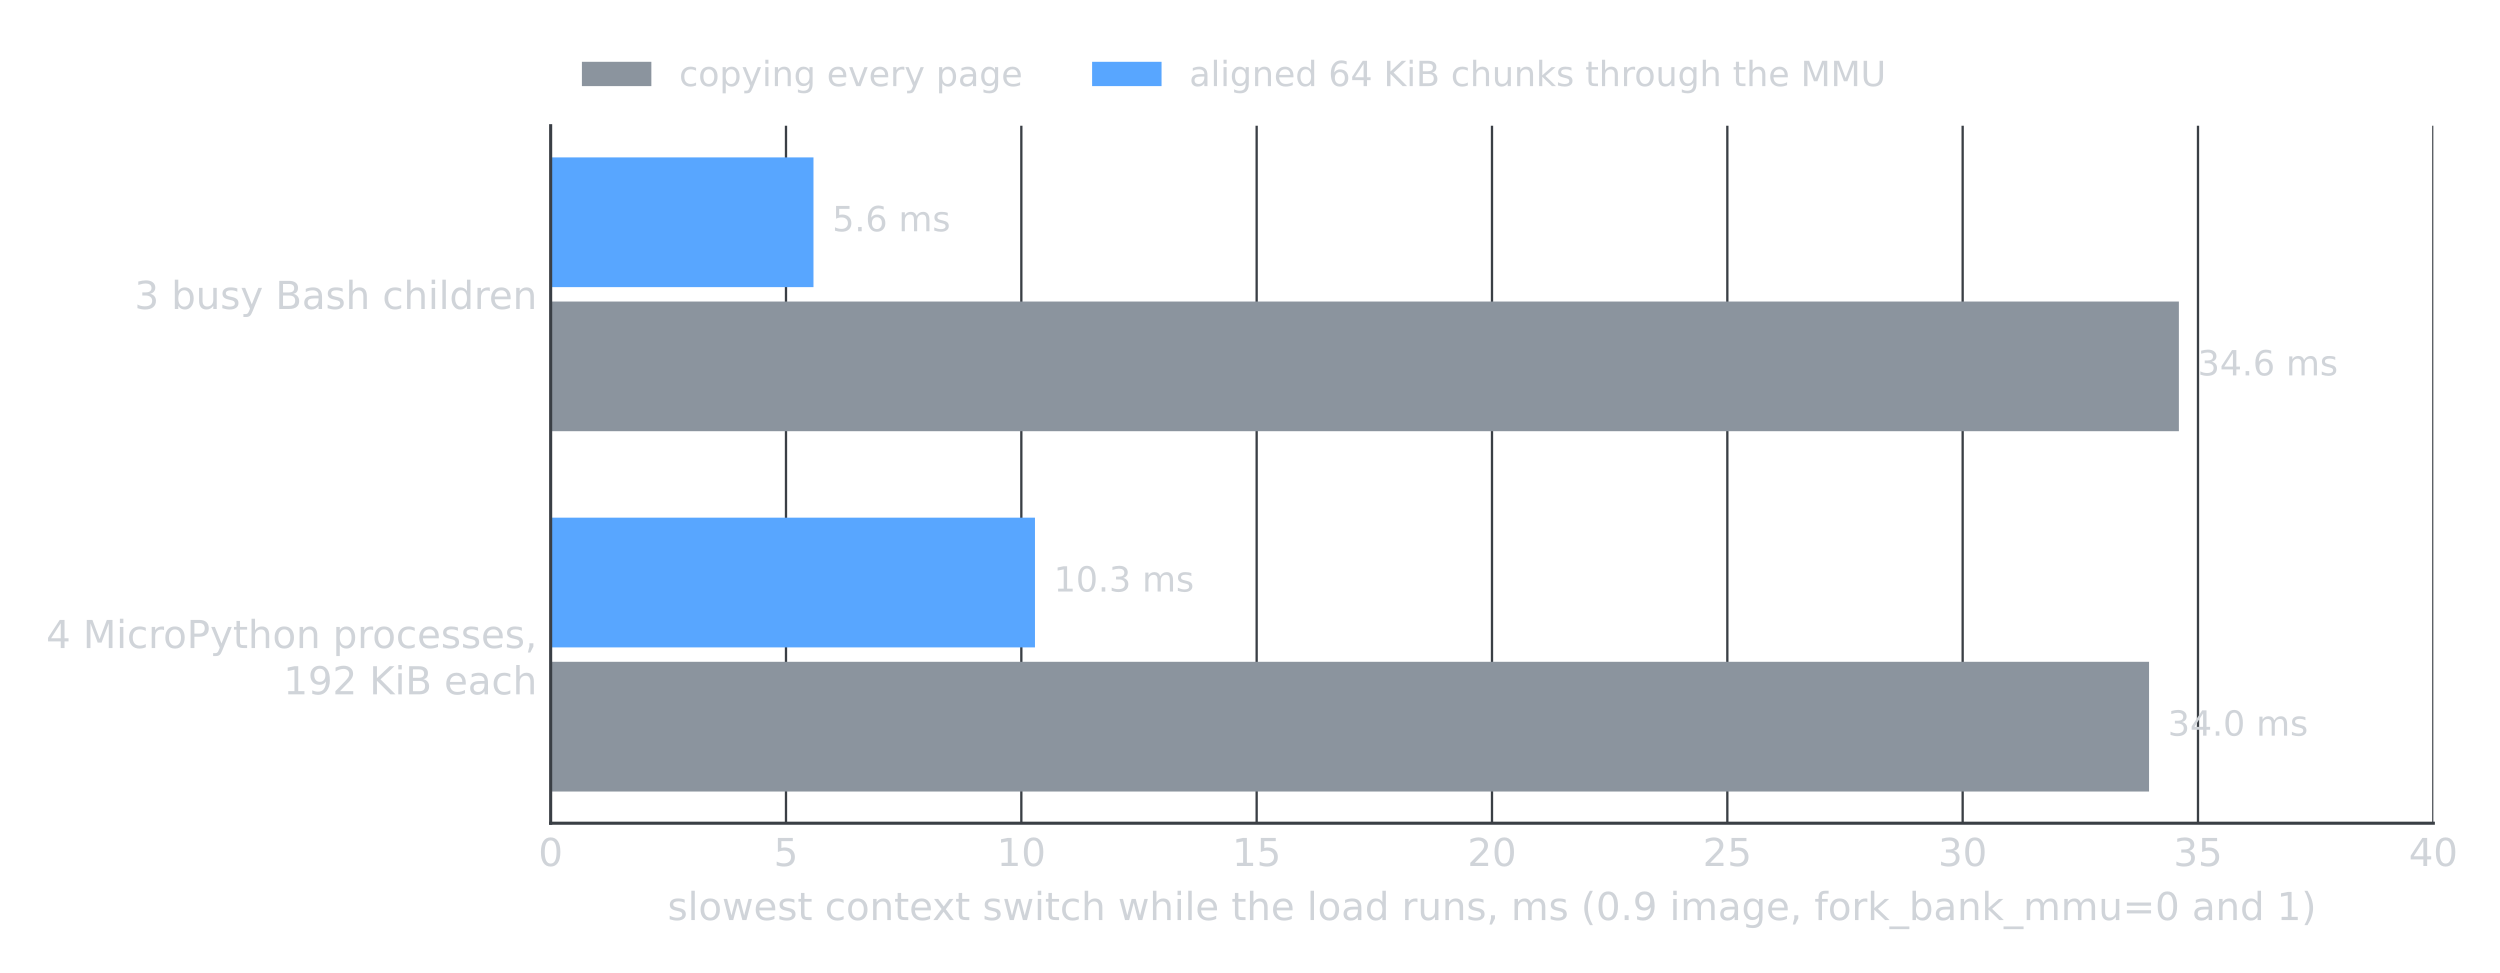
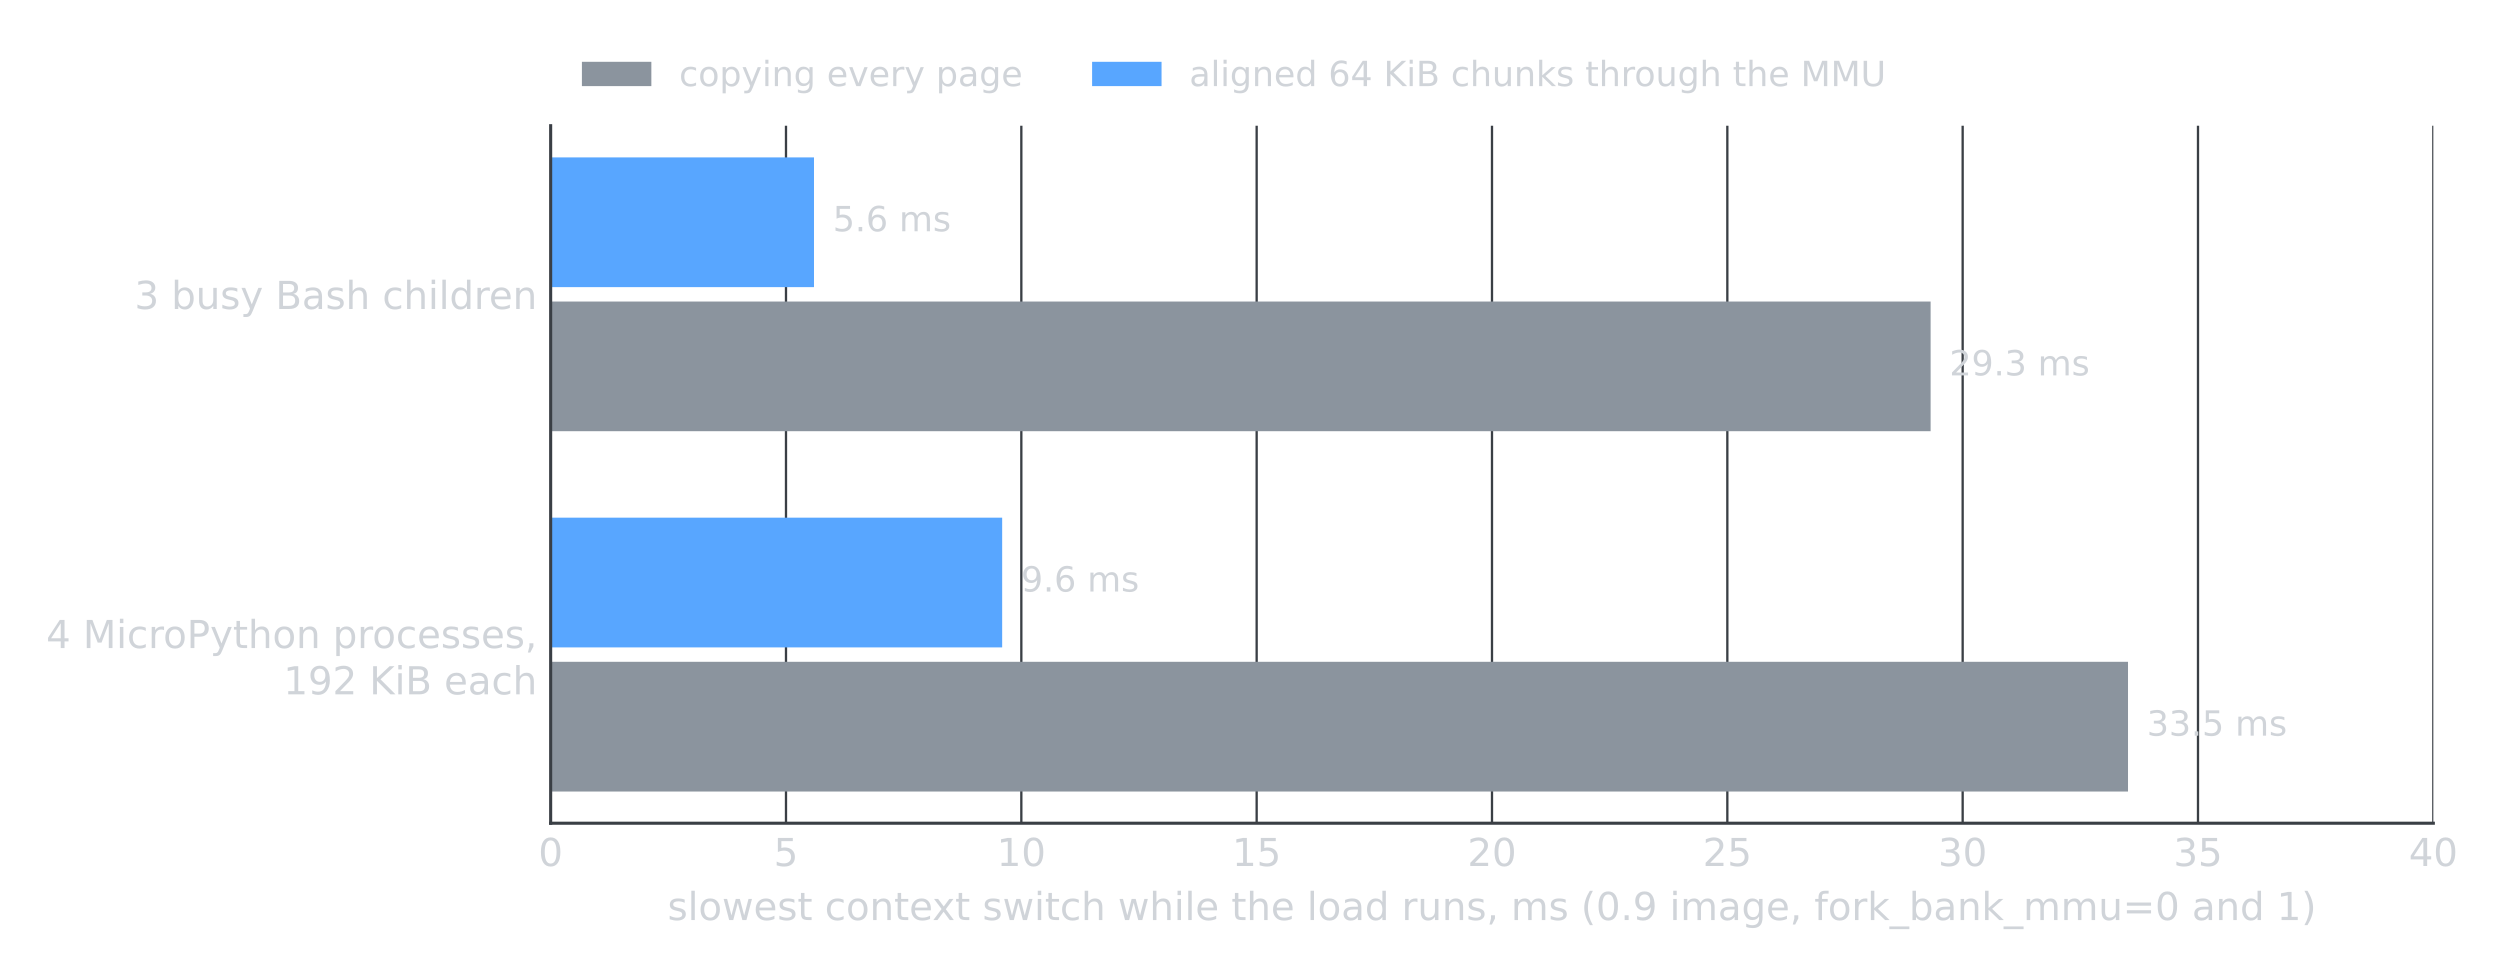
<svg xmlns="http://www.w3.org/2000/svg" xmlns:xlink="http://www.w3.org/1999/xlink" width="648pt" height="252pt" viewBox="0 0 648 252" version="1.1">
  <defs>
    <style type="text/css">*{stroke-linejoin: round; stroke-linecap: butt}</style>
  </defs>
  <g id="figure_1">
    <g id="patch_1">
      <path d="M 0 252  L 648 252  L 648 0  L 0 0  L 0 252  z " style="fill: none; opacity: 0" />
    </g>
    <g id="axes_1">
      <g id="patch_2">
        <path d="M 142.73 213.378  L 630.72 213.378  L 630.72 32.582  L 142.73 32.582  L 142.73 213.378  z " style="fill: none" />
      </g>
      <g id="matplotlib.axis_1">
        <g id="xtick_1">
          <g id="line2d_1">
            <path d="M 142.73 213.378  L 142.73 32.582  " clip-path="url(#pedc917661e)" style="fill: none; stroke: #3a3f45; stroke-width: 0.6; stroke-linecap: square" />
          </g>
          <g id="line2d_2" />
          <g id="text_1">
            <g style="fill: #d0d4d9" transform="translate(139.5488 224.4753) scale(0.1 -0.1)">
              <defs>
                <path id="DejaVuSans-13" d="M 2034 4250  Q 1547 4250 1301 3770  Q 1056 3291 1056 2328  Q 1056 1369 1301 889  Q 1547 409 2034 409  Q 2525 409 2770 889  Q 3016 1369 3016 2328  Q 3016 3291 2770 3770  Q 2525 4250 2034 4250  z M 2034 4750  Q 2819 4750 3233 4129  Q 3647 3509 3647 2328  Q 3647 1150 3233 529  Q 2819 -91 2034 -91  Q 1250 -91 836 529  Q 422 1150 422 2328  Q 422 3509 836 4129  Q 1250 4750 2034 4750  z " transform="scale(0.015625)" />
              </defs>
              <use xlink:href="#DejaVuSans-13" />
            </g>
          </g>
        </g>
        <g id="xtick_2">
          <g id="line2d_3">
            <path d="M 203.729 213.378  L 203.729 32.582  " clip-path="url(#pedc917661e)" style="fill: none; stroke: #3a3f45; stroke-width: 0.6; stroke-linecap: square" />
          </g>
          <g id="line2d_4" />
          <g id="text_2">
            <g style="fill: #d0d4d9" transform="translate(200.5475 224.4753) scale(0.1 -0.1)">
              <defs>
                <path id="DejaVuSans-18" d="M 691 4666  L 3169 4666  L 3169 4134  L 1269 4134  L 1269 2991  Q 1406 3038 1543 3061  Q 1681 3084 1819 3084  Q 2600 3084 3056 2656  Q 3513 2228 3513 1497  Q 3513 744 3044 326  Q 2575 -91 1722 -91  Q 1428 -91 1123 -41  Q 819 9 494 109  L 494 744  Q 775 591 1075 516  Q 1375 441 1709 441  Q 2250 441 2565 725  Q 2881 1009 2881 1497  Q 2881 1984 2565 2268  Q 2250 2553 1709 2553  Q 1456 2553 1204 2497  Q 953 2441 691 2322  L 691 4666  z " transform="scale(0.015625)" />
              </defs>
              <use xlink:href="#DejaVuSans-18" />
            </g>
          </g>
        </g>
        <g id="xtick_3">
          <g id="line2d_5">
            <path d="M 264.728 213.378  L 264.728 32.582  " clip-path="url(#pedc917661e)" style="fill: none; stroke: #3a3f45; stroke-width: 0.6; stroke-linecap: square" />
          </g>
          <g id="line2d_6" />
          <g id="text_3">
            <g style="fill: #d0d4d9" transform="translate(258.365 224.4753) scale(0.1 -0.1)">
              <defs>
                <path id="DejaVuSans-14" d="M 794 531  L 1825 531  L 1825 4091  L 703 3866  L 703 4441  L 1819 4666  L 2450 4666  L 2450 531  L 3481 531  L 3481 0  L 794 0  L 794 531  z " transform="scale(0.015625)" />
              </defs>
              <use xlink:href="#DejaVuSans-14" />
              <use xlink:href="#DejaVuSans-13" transform="translate(63.625 0)" />
            </g>
          </g>
        </g>
        <g id="xtick_4">
          <g id="line2d_7">
            <path d="M 325.726 213.378  L 325.726 32.582  " clip-path="url(#pedc917661e)" style="fill: none; stroke: #3a3f45; stroke-width: 0.6; stroke-linecap: square" />
          </g>
          <g id="line2d_8" />
          <g id="text_4">
            <g style="fill: #d0d4d9" transform="translate(319.3637 224.4753) scale(0.1 -0.1)">
              <use xlink:href="#DejaVuSans-14" />
              <use xlink:href="#DejaVuSans-18" transform="translate(63.625 0)" />
            </g>
          </g>
        </g>
        <g id="xtick_5">
          <g id="line2d_9">
            <path d="M 386.725 213.378  L 386.725 32.582  " clip-path="url(#pedc917661e)" style="fill: none; stroke: #3a3f45; stroke-width: 0.6; stroke-linecap: square" />
          </g>
          <g id="line2d_10" />
          <g id="text_5">
            <g style="fill: #d0d4d9" transform="translate(380.3625 224.4753) scale(0.1 -0.1)">
              <defs>
                <path id="DejaVuSans-15" d="M 1228 531  L 3431 531  L 3431 0  L 469 0  L 469 531  Q 828 903 1448 1529  Q 2069 2156 2228 2338  Q 2531 2678 2651 2914  Q 2772 3150 2772 3378  Q 2772 3750 2511 3984  Q 2250 4219 1831 4219  Q 1534 4219 1204 4116  Q 875 4013 500 3803  L 500 4441  Q 881 4594 1212 4672  Q 1544 4750 1819 4750  Q 2544 4750 2975 4387  Q 3406 4025 3406 3419  Q 3406 3131 3298 2873  Q 3191 2616 2906 2266  Q 2828 2175 2409 1742  Q 1991 1309 1228 531  z " transform="scale(0.015625)" />
              </defs>
              <use xlink:href="#DejaVuSans-15" />
              <use xlink:href="#DejaVuSans-13" transform="translate(63.625 0)" />
            </g>
          </g>
        </g>
        <g id="xtick_6">
          <g id="line2d_11">
            <path d="M 447.724 213.378  L 447.724 32.582  " clip-path="url(#pedc917661e)" style="fill: none; stroke: #3a3f45; stroke-width: 0.6; stroke-linecap: square" />
          </g>
          <g id="line2d_12" />
          <g id="text_6">
            <g style="fill: #d0d4d9" transform="translate(441.3612 224.4753) scale(0.1 -0.1)">
              <use xlink:href="#DejaVuSans-15" />
              <use xlink:href="#DejaVuSans-18" transform="translate(63.625 0)" />
            </g>
          </g>
        </g>
        <g id="xtick_7">
          <g id="line2d_13">
            <path d="M 508.723 213.378  L 508.723 32.582  " clip-path="url(#pedc917661e)" style="fill: none; stroke: #3a3f45; stroke-width: 0.6; stroke-linecap: square" />
          </g>
          <g id="line2d_14" />
          <g id="text_7">
            <g style="fill: #d0d4d9" transform="translate(502.36 224.4753) scale(0.1 -0.1)">
              <defs>
                <path id="DejaVuSans-16" d="M 2597 2516  Q 3050 2419 3304 2112  Q 3559 1806 3559 1356  Q 3559 666 3084 287  Q 2609 -91 1734 -91  Q 1441 -91 1130 -33  Q 819 25 488 141  L 488 750  Q 750 597 1062 519  Q 1375 441 1716 441  Q 2309 441 2620 675  Q 2931 909 2931 1356  Q 2931 1769 2642 2001  Q 2353 2234 1838 2234  L 1294 2234  L 1294 2753  L 1863 2753  Q 2328 2753 2575 2939  Q 2822 3125 2822 3475  Q 2822 3834 2567 4026  Q 2313 4219 1838 4219  Q 1578 4219 1281 4162  Q 984 4106 628 3988  L 628 4550  Q 988 4650 1302 4700  Q 1616 4750 1894 4750  Q 2613 4750 3031 4423  Q 3450 4097 3450 3541  Q 3450 3153 3228 2886  Q 3006 2619 2597 2516  z " transform="scale(0.015625)" />
              </defs>
              <use xlink:href="#DejaVuSans-16" />
              <use xlink:href="#DejaVuSans-13" transform="translate(63.625 0)" />
            </g>
          </g>
        </g>
        <g id="xtick_8">
          <g id="line2d_15">
            <path d="M 569.721 213.378  L 569.721 32.582  " clip-path="url(#pedc917661e)" style="fill: none; stroke: #3a3f45; stroke-width: 0.6; stroke-linecap: square" />
          </g>
          <g id="line2d_16" />
          <g id="text_8">
            <g style="fill: #d0d4d9" transform="translate(563.3587 224.4753) scale(0.1 -0.1)">
              <use xlink:href="#DejaVuSans-16" />
              <use xlink:href="#DejaVuSans-18" transform="translate(63.625 0)" />
            </g>
          </g>
        </g>
        <g id="xtick_9">
          <g id="line2d_17">
            <path d="M 630.72 213.378  L 630.72 32.582  " clip-path="url(#pedc917661e)" style="fill: none; stroke: #3a3f45; stroke-width: 0.6; stroke-linecap: square" />
          </g>
          <g id="line2d_18" />
          <g id="text_9">
            <g style="fill: #d0d4d9" transform="translate(624.3575 224.4753) scale(0.1 -0.1)">
              <defs>
                <path id="DejaVuSans-17" d="M 2419 4116  L 825 1625  L 2419 1625  L 2419 4116  z M 2253 4666  L 3047 4666  L 3047 1625  L 3713 1625  L 3713 1100  L 3047 1100  L 3047 0  L 2419 0  L 2419 1100  L 313 1100  L 313 1709  L 2253 4666  z " transform="scale(0.015625)" />
              </defs>
              <use xlink:href="#DejaVuSans-17" />
              <use xlink:href="#DejaVuSans-13" transform="translate(63.625 0)" />
            </g>
          </g>
        </g>
        <g id="text_10">
          <g style="fill: #d0d4d9" transform="translate(173.0414 238.4761) scale(0.1 -0.1)">
            <defs>
              <path id="DejaVuSans-56" d="M 2834 3397  L 2834 2853  Q 2591 2978 2328 3040  Q 2066 3103 1784 3103  Q 1356 3103 1142 2972  Q 928 2841 928 2578  Q 928 2378 1081 2264  Q 1234 2150 1697 2047  L 1894 2003  Q 2506 1872 2764 1633  Q 3022 1394 3022 966  Q 3022 478 2636 193  Q 2250 -91 1575 -91  Q 1294 -91 989 -36  Q 684 19 347 128  L 347 722  Q 666 556 975 473  Q 1284 391 1588 391  Q 1994 391 2212 530  Q 2431 669 2431 922  Q 2431 1156 2273 1281  Q 2116 1406 1581 1522  L 1381 1569  Q 847 1681 609 1914  Q 372 2147 372 2553  Q 372 3047 722 3315  Q 1072 3584 1716 3584  Q 2034 3584 2315 3537  Q 2597 3491 2834 3397  z " transform="scale(0.015625)" />
              <path id="DejaVuSans-4f" d="M 603 4863  L 1178 4863  L 1178 0  L 603 0  L 603 4863  z " transform="scale(0.015625)" />
              <path id="DejaVuSans-52" d="M 1959 3097  Q 1497 3097 1228 2736  Q 959 2375 959 1747  Q 959 1119 1226 758  Q 1494 397 1959 397  Q 2419 397 2687 759  Q 2956 1122 2956 1747  Q 2956 2369 2687 2733  Q 2419 3097 1959 3097  z M 1959 3584  Q 2709 3584 3137 3096  Q 3566 2609 3566 1747  Q 3566 888 3137 398  Q 2709 -91 1959 -91  Q 1206 -91 779 398  Q 353 888 353 1747  Q 353 2609 779 3096  Q 1206 3584 1959 3584  z " transform="scale(0.015625)" />
              <path id="DejaVuSans-5a" d="M 269 3500  L 844 3500  L 1563 769  L 2278 3500  L 2956 3500  L 3675 769  L 4391 3500  L 4966 3500  L 4050 0  L 3372 0  L 2619 2869  L 1863 0  L 1184 0  L 269 3500  z " transform="scale(0.015625)" />
              <path id="DejaVuSans-48" d="M 3597 1894  L 3597 1613  L 953 1613  Q 991 1019 1311 708  Q 1631 397 2203 397  Q 2534 397 2845 478  Q 3156 559 3463 722  L 3463 178  Q 3153 47 2828 -22  Q 2503 -91 2169 -91  Q 1331 -91 842 396  Q 353 884 353 1716  Q 353 2575 817 3079  Q 1281 3584 2069 3584  Q 2775 3584 3186 3129  Q 3597 2675 3597 1894  z M 3022 2063  Q 3016 2534 2758 2815  Q 2500 3097 2075 3097  Q 1594 3097 1305 2825  Q 1016 2553 972 2059  L 3022 2063  z " transform="scale(0.015625)" />
              <path id="DejaVuSans-57" d="M 1172 4494  L 1172 3500  L 2356 3500  L 2356 3053  L 1172 3053  L 1172 1153  Q 1172 725 1289 603  Q 1406 481 1766 481  L 2356 481  L 2356 0  L 1766 0  Q 1100 0 847 248  Q 594 497 594 1153  L 594 3053  L 172 3053  L 172 3500  L 594 3500  L 594 4494  L 1172 4494  z " transform="scale(0.015625)" />
              <path id="DejaVuSans-3" transform="scale(0.015625)" />
              <path id="DejaVuSans-46" d="M 3122 3366  L 3122 2828  Q 2878 2963 2633 3030  Q 2388 3097 2138 3097  Q 1578 3097 1268 2742  Q 959 2388 959 1747  Q 959 1106 1268 751  Q 1578 397 2138 397  Q 2388 397 2633 464  Q 2878 531 3122 666  L 3122 134  Q 2881 22 2623 -34  Q 2366 -91 2075 -91  Q 1284 -91 818 406  Q 353 903 353 1747  Q 353 2603 823 3093  Q 1294 3584 2113 3584  Q 2378 3584 2631 3529  Q 2884 3475 3122 3366  z " transform="scale(0.015625)" />
              <path id="DejaVuSans-51" d="M 3513 2113  L 3513 0  L 2938 0  L 2938 2094  Q 2938 2591 2744 2837  Q 2550 3084 2163 3084  Q 1697 3084 1428 2787  Q 1159 2491 1159 1978  L 1159 0  L 581 0  L 581 3500  L 1159 3500  L 1159 2956  Q 1366 3272 1645 3428  Q 1925 3584 2291 3584  Q 2894 3584 3203 3211  Q 3513 2838 3513 2113  z " transform="scale(0.015625)" />
              <path id="DejaVuSans-5b" d="M 3513 3500  L 2247 1797  L 3578 0  L 2900 0  L 1881 1375  L 863 0  L 184 0  L 1544 1831  L 300 3500  L 978 3500  L 1906 2253  L 2834 3500  L 3513 3500  z " transform="scale(0.015625)" />
              <path id="DejaVuSans-4c" d="M 603 3500  L 1178 3500  L 1178 0  L 603 0  L 603 3500  z M 603 4863  L 1178 4863  L 1178 4134  L 603 4134  L 603 4863  z " transform="scale(0.015625)" />
              <path id="DejaVuSans-4b" d="M 3513 2113  L 3513 0  L 2938 0  L 2938 2094  Q 2938 2591 2744 2837  Q 2550 3084 2163 3084  Q 1697 3084 1428 2787  Q 1159 2491 1159 1978  L 1159 0  L 581 0  L 581 4863  L 1159 4863  L 1159 2956  Q 1366 3272 1645 3428  Q 1925 3584 2291 3584  Q 2894 3584 3203 3211  Q 3513 2838 3513 2113  z " transform="scale(0.015625)" />
              <path id="DejaVuSans-44" d="M 2194 1759  Q 1497 1759 1228 1600  Q 959 1441 959 1056  Q 959 750 1161 570  Q 1363 391 1709 391  Q 2188 391 2477 730  Q 2766 1069 2766 1631  L 2766 1759  L 2194 1759  z M 3341 1997  L 3341 0  L 2766 0  L 2766 531  Q 2569 213 2275 61  Q 1981 -91 1556 -91  Q 1019 -91 701 211  Q 384 513 384 1019  Q 384 1609 779 1909  Q 1175 2209 1959 2209  L 2766 2209  L 2766 2266  Q 2766 2663 2505 2880  Q 2244 3097 1772 3097  Q 1472 3097 1187 3025  Q 903 2953 641 2809  L 641 3341  Q 956 3463 1253 3523  Q 1550 3584 1831 3584  Q 2591 3584 2966 3190  Q 3341 2797 3341 1997  z " transform="scale(0.015625)" />
              <path id="DejaVuSans-47" d="M 2906 2969  L 2906 4863  L 3481 4863  L 3481 0  L 2906 0  L 2906 525  Q 2725 213 2448 61  Q 2172 -91 1784 -91  Q 1150 -91 751 415  Q 353 922 353 1747  Q 353 2572 751 3078  Q 1150 3584 1784 3584  Q 2172 3584 2448 3432  Q 2725 3281 2906 2969  z M 947 1747  Q 947 1113 1208 752  Q 1469 391 1925 391  Q 2381 391 2643 752  Q 2906 1113 2906 1747  Q 2906 2381 2643 2742  Q 2381 3103 1925 3103  Q 1469 3103 1208 2742  Q 947 2381 947 1747  z " transform="scale(0.015625)" />
              <path id="DejaVuSans-55" d="M 2631 2963  Q 2534 3019 2420 3045  Q 2306 3072 2169 3072  Q 1681 3072 1420 2755  Q 1159 2438 1159 1844  L 1159 0  L 581 0  L 581 3500  L 1159 3500  L 1159 2956  Q 1341 3275 1631 3429  Q 1922 3584 2338 3584  Q 2397 3584 2469 3576  Q 2541 3569 2628 3553  L 2631 2963  z " transform="scale(0.015625)" />
              <path id="DejaVuSans-58" d="M 544 1381  L 544 3500  L 1119 3500  L 1119 1403  Q 1119 906 1312 657  Q 1506 409 1894 409  Q 2359 409 2629 706  Q 2900 1003 2900 1516  L 2900 3500  L 3475 3500  L 3475 0  L 2900 0  L 2900 538  Q 2691 219 2414 64  Q 2138 -91 1772 -91  Q 1169 -91 856 284  Q 544 659 544 1381  z M 1991 3584  L 1991 3584  z " transform="scale(0.015625)" />
              <path id="DejaVuSans-f" d="M 750 794  L 1409 794  L 1409 256  L 897 -744  L 494 -744  L 750 256  L 750 794  z " transform="scale(0.015625)" />
              <path id="DejaVuSans-50" d="M 3328 2828  Q 3544 3216 3844 3400  Q 4144 3584 4550 3584  Q 5097 3584 5394 3201  Q 5691 2819 5691 2113  L 5691 0  L 5113 0  L 5113 2094  Q 5113 2597 4934 2840  Q 4756 3084 4391 3084  Q 3944 3084 3684 2787  Q 3425 2491 3425 1978  L 3425 0  L 2847 0  L 2847 2094  Q 2847 2600 2669 2842  Q 2491 3084 2119 3084  Q 1678 3084 1418 2786  Q 1159 2488 1159 1978  L 1159 0  L 581 0  L 581 3500  L 1159 3500  L 1159 2956  Q 1356 3278 1631 3431  Q 1906 3584 2284 3584  Q 2666 3584 2933 3390  Q 3200 3197 3328 2828  z " transform="scale(0.015625)" />
              <path id="DejaVuSans-b" d="M 1984 4856  Q 1566 4138 1362 3434  Q 1159 2731 1159 2009  Q 1159 1288 1364 580  Q 1569 -128 1984 -844  L 1484 -844  Q 1016 -109 783 600  Q 550 1309 550 2009  Q 550 2706 781 3412  Q 1013 4119 1484 4856  L 1984 4856  z " transform="scale(0.015625)" />
              <path id="DejaVuSans-11" d="M 684 794  L 1344 794  L 1344 0  L 684 0  L 684 794  z " transform="scale(0.015625)" />
              <path id="DejaVuSans-1c" d="M 703 97  L 703 672  Q 941 559 1184 500  Q 1428 441 1663 441  Q 2288 441 2617 861  Q 2947 1281 2994 2138  Q 2813 1869 2534 1725  Q 2256 1581 1919 1581  Q 1219 1581 811 2004  Q 403 2428 403 3163  Q 403 3881 828 4315  Q 1253 4750 1959 4750  Q 2769 4750 3195 4129  Q 3622 3509 3622 2328  Q 3622 1225 3098 567  Q 2575 -91 1691 -91  Q 1453 -91 1209 -44  Q 966 3 703 97  z M 1959 2075  Q 2384 2075 2632 2365  Q 2881 2656 2881 3163  Q 2881 3666 2632 3958  Q 2384 4250 1959 4250  Q 1534 4250 1286 3958  Q 1038 3666 1038 3163  Q 1038 2656 1286 2365  Q 1534 2075 1959 2075  z " transform="scale(0.015625)" />
              <path id="DejaVuSans-4a" d="M 2906 1791  Q 2906 2416 2648 2759  Q 2391 3103 1925 3103  Q 1463 3103 1205 2759  Q 947 2416 947 1791  Q 947 1169 1205 825  Q 1463 481 1925 481  Q 2391 481 2648 825  Q 2906 1169 2906 1791  z M 3481 434  Q 3481 -459 3084 -895  Q 2688 -1331 1869 -1331  Q 1566 -1331 1297 -1286  Q 1028 -1241 775 -1147  L 775 -588  Q 1028 -725 1275 -790  Q 1522 -856 1778 -856  Q 2344 -856 2625 -561  Q 2906 -266 2906 331  L 2906 616  Q 2728 306 2450 153  Q 2172 0 1784 0  Q 1141 0 747 490  Q 353 981 353 1791  Q 353 2603 747 3093  Q 1141 3584 1784 3584  Q 2172 3584 2450 3431  Q 2728 3278 2906 2969  L 2906 3500  L 3481 3500  L 3481 434  z " transform="scale(0.015625)" />
              <path id="DejaVuSans-49" d="M 2375 4863  L 2375 4384  L 1825 4384  Q 1516 4384 1395 4259  Q 1275 4134 1275 3809  L 1275 3500  L 2222 3500  L 2222 3053  L 1275 3053  L 1275 0  L 697 0  L 697 3053  L 147 3053  L 147 3500  L 697 3500  L 697 3744  Q 697 4328 969 4595  Q 1241 4863 1831 4863  L 2375 4863  z " transform="scale(0.015625)" />
              <path id="DejaVuSans-4e" d="M 581 4863  L 1159 4863  L 1159 1991  L 2875 3500  L 3609 3500  L 1753 1863  L 3688 0  L 2938 0  L 1159 1709  L 1159 0  L 581 0  L 581 4863  z " transform="scale(0.015625)" />
              <path id="DejaVuSans-42" d="M 3263 -1063  L 3263 -1509  L -63 -1509  L -63 -1063  L 3263 -1063  z " transform="scale(0.015625)" />
              <path id="DejaVuSans-45" d="M 3116 1747  Q 3116 2381 2855 2742  Q 2594 3103 2138 3103  Q 1681 3103 1420 2742  Q 1159 2381 1159 1747  Q 1159 1113 1420 752  Q 1681 391 2138 391  Q 2594 391 2855 752  Q 3116 1113 3116 1747  z M 1159 2969  Q 1341 3281 1617 3432  Q 1894 3584 2278 3584  Q 2916 3584 3314 3078  Q 3713 2572 3713 1747  Q 3713 922 3314 415  Q 2916 -91 2278 -91  Q 1894 -91 1617 61  Q 1341 213 1159 525  L 1159 0  L 581 0  L 581 4863  L 1159 4863  L 1159 2969  z " transform="scale(0.015625)" />
              <path id="DejaVuSans-20" d="M 678 2906  L 4684 2906  L 4684 2381  L 678 2381  L 678 2906  z M 678 1631  L 4684 1631  L 4684 1100  L 678 1100  L 678 1631  z " transform="scale(0.015625)" />
              <path id="DejaVuSans-c" d="M 513 4856  L 1013 4856  Q 1481 4119 1714 3412  Q 1947 2706 1947 2009  Q 1947 1309 1714 600  Q 1481 -109 1013 -844  L 513 -844  Q 928 -128 1133 580  Q 1338 1288 1338 2009  Q 1338 2731 1133 3434  Q 928 4138 513 4856  z " transform="scale(0.015625)" />
            </defs>
            <use xlink:href="#DejaVuSans-56" />
            <use xlink:href="#DejaVuSans-4f" transform="translate(52.09375 0)" />
            <use xlink:href="#DejaVuSans-52" transform="translate(79.875 0)" />
            <use xlink:href="#DejaVuSans-5a" transform="translate(141.0625 0)" />
            <use xlink:href="#DejaVuSans-48" transform="translate(222.8438 0)" />
            <use xlink:href="#DejaVuSans-56" transform="translate(284.375 0)" />
            <use xlink:href="#DejaVuSans-57" transform="translate(336.4688 0)" />
            <use xlink:href="#DejaVuSans-3" transform="translate(375.6719 0)" />
            <use xlink:href="#DejaVuSans-46" transform="translate(407.4531 0)" />
            <use xlink:href="#DejaVuSans-52" transform="translate(462.4375 0)" />
            <use xlink:href="#DejaVuSans-51" transform="translate(523.625 0)" />
            <use xlink:href="#DejaVuSans-57" transform="translate(587 0)" />
            <use xlink:href="#DejaVuSans-48" transform="translate(626.2031 0)" />
            <use xlink:href="#DejaVuSans-5b" transform="translate(685.9844 0)" />
            <use xlink:href="#DejaVuSans-57" transform="translate(745.1719 0)" />
            <use xlink:href="#DejaVuSans-3" transform="translate(784.375 0)" />
            <use xlink:href="#DejaVuSans-56" transform="translate(816.1562 0)" />
            <use xlink:href="#DejaVuSans-5a" transform="translate(868.25 0)" />
            <use xlink:href="#DejaVuSans-4c" transform="translate(950.0312 0)" />
            <use xlink:href="#DejaVuSans-57" transform="translate(977.8125 0)" />
            <use xlink:href="#DejaVuSans-46" transform="translate(1017.016 0)" />
            <use xlink:href="#DejaVuSans-4b" transform="translate(1072 0)" />
            <use xlink:href="#DejaVuSans-3" transform="translate(1135.375 0)" />
            <use xlink:href="#DejaVuSans-5a" transform="translate(1167.156 0)" />
            <use xlink:href="#DejaVuSans-4b" transform="translate(1248.938 0)" />
            <use xlink:href="#DejaVuSans-4c" transform="translate(1312.312 0)" />
            <use xlink:href="#DejaVuSans-4f" transform="translate(1340.094 0)" />
            <use xlink:href="#DejaVuSans-48" transform="translate(1367.875 0)" />
            <use xlink:href="#DejaVuSans-3" transform="translate(1429.406 0)" />
            <use xlink:href="#DejaVuSans-57" transform="translate(1461.188 0)" />
            <use xlink:href="#DejaVuSans-4b" transform="translate(1500.391 0)" />
            <use xlink:href="#DejaVuSans-48" transform="translate(1563.766 0)" />
            <use xlink:href="#DejaVuSans-3" transform="translate(1625.297 0)" />
            <use xlink:href="#DejaVuSans-4f" transform="translate(1657.078 0)" />
            <use xlink:href="#DejaVuSans-52" transform="translate(1684.859 0)" />
            <use xlink:href="#DejaVuSans-44" transform="translate(1746.047 0)" />
            <use xlink:href="#DejaVuSans-47" transform="translate(1807.328 0)" />
            <use xlink:href="#DejaVuSans-3" transform="translate(1870.812 0)" />
            <use xlink:href="#DejaVuSans-55" transform="translate(1902.594 0)" />
            <use xlink:href="#DejaVuSans-58" transform="translate(1943.703 0)" />
            <use xlink:href="#DejaVuSans-51" transform="translate(2007.078 0)" />
            <use xlink:href="#DejaVuSans-56" transform="translate(2070.453 0)" />
            <use xlink:href="#DejaVuSans-f" transform="translate(2122.547 0)" />
            <use xlink:href="#DejaVuSans-3" transform="translate(2154.328 0)" />
            <use xlink:href="#DejaVuSans-50" transform="translate(2186.109 0)" />
            <use xlink:href="#DejaVuSans-56" transform="translate(2283.516 0)" />
            <use xlink:href="#DejaVuSans-3" transform="translate(2335.609 0)" />
            <use xlink:href="#DejaVuSans-b" transform="translate(2367.391 0)" />
            <use xlink:href="#DejaVuSans-13" transform="translate(2406.406 0)" />
            <use xlink:href="#DejaVuSans-11" transform="translate(2470.031 0)" />
            <use xlink:href="#DejaVuSans-1c" transform="translate(2501.812 0)" />
            <use xlink:href="#DejaVuSans-3" transform="translate(2565.438 0)" />
            <use xlink:href="#DejaVuSans-4c" transform="translate(2597.219 0)" />
            <use xlink:href="#DejaVuSans-50" transform="translate(2625 0)" />
            <use xlink:href="#DejaVuSans-44" transform="translate(2722.406 0)" />
            <use xlink:href="#DejaVuSans-4a" transform="translate(2783.688 0)" />
            <use xlink:href="#DejaVuSans-48" transform="translate(2847.172 0)" />
            <use xlink:href="#DejaVuSans-f" transform="translate(2908.703 0)" />
            <use xlink:href="#DejaVuSans-3" transform="translate(2940.484 0)" />
            <use xlink:href="#DejaVuSans-49" transform="translate(2972.266 0)" />
            <use xlink:href="#DejaVuSans-52" transform="translate(3007.469 0)" />
            <use xlink:href="#DejaVuSans-55" transform="translate(3068.656 0)" />
            <use xlink:href="#DejaVuSans-4e" transform="translate(3109.766 0)" />
            <use xlink:href="#DejaVuSans-42" transform="translate(3167.672 0)" />
            <use xlink:href="#DejaVuSans-45" transform="translate(3217.672 0)" />
            <use xlink:href="#DejaVuSans-44" transform="translate(3281.156 0)" />
            <use xlink:href="#DejaVuSans-51" transform="translate(3342.438 0)" />
            <use xlink:href="#DejaVuSans-4e" transform="translate(3405.812 0)" />
            <use xlink:href="#DejaVuSans-42" transform="translate(3463.719 0)" />
            <use xlink:href="#DejaVuSans-50" transform="translate(3513.719 0)" />
            <use xlink:href="#DejaVuSans-50" transform="translate(3611.125 0)" />
            <use xlink:href="#DejaVuSans-58" transform="translate(3708.531 0)" />
            <use xlink:href="#DejaVuSans-20" transform="translate(3771.906 0)" />
            <use xlink:href="#DejaVuSans-13" transform="translate(3855.703 0)" />
            <use xlink:href="#DejaVuSans-3" transform="translate(3919.328 0)" />
            <use xlink:href="#DejaVuSans-44" transform="translate(3951.109 0)" />
            <use xlink:href="#DejaVuSans-51" transform="translate(4012.391 0)" />
            <use xlink:href="#DejaVuSans-47" transform="translate(4075.766 0)" />
            <use xlink:href="#DejaVuSans-3" transform="translate(4139.25 0)" />
            <use xlink:href="#DejaVuSans-14" transform="translate(4171.031 0)" />
            <use xlink:href="#DejaVuSans-c" transform="translate(4234.656 0)" />
          </g>
        </g>
      </g>
      <g id="matplotlib.axis_2">
        <g id="ytick_1">
          <g id="line2d_19" />
          <g id="text_11">
            <g style="fill: #d0d4d9" transform="translate(34.86125 80.08604) scale(0.1 -0.1)">
              <defs>
                <path id="DejaVuSans-5c" d="M 2059 -325  Q 1816 -950 1584 -1140  Q 1353 -1331 966 -1331  L 506 -1331  L 506 -850  L 844 -850  Q 1081 -850 1212 -737  Q 1344 -625 1503 -206  L 1606 56  L 191 3500  L 800 3500  L 1894 763  L 2988 3500  L 3597 3500  L 2059 -325  z " transform="scale(0.015625)" />
                <path id="DejaVuSans-25" d="M 1259 2228  L 1259 519  L 2272 519  Q 2781 519 3026 730  Q 3272 941 3272 1375  Q 3272 1813 3026 2020  Q 2781 2228 2272 2228  L 1259 2228  z M 1259 4147  L 1259 2741  L 2194 2741  Q 2656 2741 2882 2914  Q 3109 3088 3109 3444  Q 3109 3797 2882 3972  Q 2656 4147 2194 4147  L 1259 4147  z M 628 4666  L 2241 4666  Q 2963 4666 3353 4366  Q 3744 4066 3744 3513  Q 3744 3084 3544 2831  Q 3344 2578 2956 2516  Q 3422 2416 3680 2098  Q 3938 1781 3938 1306  Q 3938 681 3513 340  Q 3088 0 2303 0  L 628 0  L 628 4666  z " transform="scale(0.015625)" />
              </defs>
              <use xlink:href="#DejaVuSans-16" />
              <use xlink:href="#DejaVuSans-3" transform="translate(63.625 0)" />
              <use xlink:href="#DejaVuSans-45" transform="translate(95.40625 0)" />
              <use xlink:href="#DejaVuSans-58" transform="translate(158.8906 0)" />
              <use xlink:href="#DejaVuSans-56" transform="translate(222.2656 0)" />
              <use xlink:href="#DejaVuSans-5c" transform="translate(274.3594 0)" />
              <use xlink:href="#DejaVuSans-3" transform="translate(333.5469 0)" />
              <use xlink:href="#DejaVuSans-25" transform="translate(365.3281 0)" />
              <use xlink:href="#DejaVuSans-44" transform="translate(433.9375 0)" />
              <use xlink:href="#DejaVuSans-56" transform="translate(495.2188 0)" />
              <use xlink:href="#DejaVuSans-4b" transform="translate(547.3125 0)" />
              <use xlink:href="#DejaVuSans-3" transform="translate(610.6875 0)" />
              <use xlink:href="#DejaVuSans-46" transform="translate(642.4688 0)" />
              <use xlink:href="#DejaVuSans-4b" transform="translate(697.4531 0)" />
              <use xlink:href="#DejaVuSans-4c" transform="translate(760.8281 0)" />
              <use xlink:href="#DejaVuSans-4f" transform="translate(788.6094 0)" />
              <use xlink:href="#DejaVuSans-47" transform="translate(816.3906 0)" />
              <use xlink:href="#DejaVuSans-55" transform="translate(879.875 0)" />
              <use xlink:href="#DejaVuSans-48" transform="translate(918.7812 0)" />
              <use xlink:href="#DejaVuSans-51" transform="translate(980.3125 0)" />
            </g>
          </g>
        </g>
        <g id="ytick_2">
          <g id="line2d_20" />
          <g id="text_12">
            <g style="fill: #d0d4d9" transform="translate(11.96594 167.9713) scale(0.1 -0.1)">
              <defs>
                <path id="DejaVuSans-30" d="M 628 4666  L 1569 4666  L 2759 1491  L 3956 4666  L 4897 4666  L 4897 0  L 4281 0  L 4281 4097  L 3078 897  L 2444 897  L 1241 4097  L 1241 0  L 628 0  L 628 4666  z " transform="scale(0.015625)" />
                <path id="DejaVuSans-33" d="M 1259 4147  L 1259 2394  L 2053 2394  Q 2494 2394 2734 2622  Q 2975 2850 2975 3272  Q 2975 3691 2734 3919  Q 2494 4147 2053 4147  L 1259 4147  z M 628 4666  L 2053 4666  Q 2838 4666 3239 4311  Q 3641 3956 3641 3272  Q 3641 2581 3239 2228  Q 2838 1875 2053 1875  L 1259 1875  L 1259 0  L 628 0  L 628 4666  z " transform="scale(0.015625)" />
                <path id="DejaVuSans-53" d="M 1159 525  L 1159 -1331  L 581 -1331  L 581 3500  L 1159 3500  L 1159 2969  Q 1341 3281 1617 3432  Q 1894 3584 2278 3584  Q 2916 3584 3314 3078  Q 3713 2572 3713 1747  Q 3713 922 3314 415  Q 2916 -91 2278 -91  Q 1894 -91 1617 61  Q 1341 213 1159 525  z M 3116 1747  Q 3116 2381 2855 2742  Q 2594 3103 2138 3103  Q 1681 3103 1420 2742  Q 1159 2381 1159 1747  Q 1159 1113 1420 752  Q 1681 391 2138 391  Q 2594 391 2855 752  Q 3116 1113 3116 1747  z " transform="scale(0.015625)" />
              </defs>
              <use xlink:href="#DejaVuSans-17" />
              <use xlink:href="#DejaVuSans-3" transform="translate(63.625 0)" />
              <use xlink:href="#DejaVuSans-30" transform="translate(95.40625 0)" />
              <use xlink:href="#DejaVuSans-4c" transform="translate(181.6875 0)" />
              <use xlink:href="#DejaVuSans-46" transform="translate(209.4688 0)" />
              <use xlink:href="#DejaVuSans-55" transform="translate(264.4531 0)" />
              <use xlink:href="#DejaVuSans-52" transform="translate(303.3594 0)" />
              <use xlink:href="#DejaVuSans-33" transform="translate(364.5469 0)" />
              <use xlink:href="#DejaVuSans-5c" transform="translate(424.8438 0)" />
              <use xlink:href="#DejaVuSans-57" transform="translate(484.0312 0)" />
              <use xlink:href="#DejaVuSans-4b" transform="translate(523.2344 0)" />
              <use xlink:href="#DejaVuSans-52" transform="translate(586.6094 0)" />
              <use xlink:href="#DejaVuSans-51" transform="translate(647.7969 0)" />
              <use xlink:href="#DejaVuSans-3" transform="translate(711.1719 0)" />
              <use xlink:href="#DejaVuSans-53" transform="translate(742.9531 0)" />
              <use xlink:href="#DejaVuSans-55" transform="translate(806.4375 0)" />
              <use xlink:href="#DejaVuSans-52" transform="translate(845.3438 0)" />
              <use xlink:href="#DejaVuSans-46" transform="translate(906.5312 0)" />
              <use xlink:href="#DejaVuSans-48" transform="translate(961.5156 0)" />
              <use xlink:href="#DejaVuSans-56" transform="translate(1023.047 0)" />
              <use xlink:href="#DejaVuSans-56" transform="translate(1075.141 0)" />
              <use xlink:href="#DejaVuSans-48" transform="translate(1127.234 0)" />
              <use xlink:href="#DejaVuSans-56" transform="translate(1188.766 0)" />
              <use xlink:href="#DejaVuSans-f" transform="translate(1240.859 0)" />
            </g>
            <g style="fill: #d0d4d9" transform="translate(73.47219 179.974) scale(0.1 -0.1)">
              <defs>
                <path id="DejaVuSans-2e" d="M 628 4666  L 1259 4666  L 1259 2694  L 3353 4666  L 4166 4666  L 1850 2491  L 4331 0  L 3500 0  L 1259 2247  L 1259 0  L 628 0  L 628 4666  z " transform="scale(0.015625)" />
              </defs>
              <use xlink:href="#DejaVuSans-14" />
              <use xlink:href="#DejaVuSans-1c" transform="translate(63.625 0)" />
              <use xlink:href="#DejaVuSans-15" transform="translate(127.25 0)" />
              <use xlink:href="#DejaVuSans-3" transform="translate(190.875 0)" />
              <use xlink:href="#DejaVuSans-2e" transform="translate(222.6562 0)" />
              <use xlink:href="#DejaVuSans-4c" transform="translate(288.2344 0)" />
              <use xlink:href="#DejaVuSans-25" transform="translate(316.0156 0)" />
              <use xlink:href="#DejaVuSans-3" transform="translate(384.625 0)" />
              <use xlink:href="#DejaVuSans-48" transform="translate(416.4062 0)" />
              <use xlink:href="#DejaVuSans-44" transform="translate(477.9375 0)" />
              <use xlink:href="#DejaVuSans-46" transform="translate(539.2188 0)" />
              <use xlink:href="#DejaVuSans-4b" transform="translate(594.2031 0)" />
            </g>
          </g>
        </g>
      </g>
      <g id="patch_3">
-         <path d="M 142.73 78.155  L 564.768 78.155  L 564.768 111.774  L 142.73 111.774  z " clip-path="url(#pedc917661e)" style="fill: #8b949e" />
+         <path d="M 142.73 78.155  L 500.414 78.155  L 500.414 111.774  L 142.73 111.774  z " clip-path="url(#pedc917661e)" style="fill: #8b949e" />
      </g>
      <g id="patch_4">
-         <path d="M 142.73 171.541  L 557.034 171.541  L 557.034 205.16  L 142.73 205.16  z " clip-path="url(#pedc917661e)" style="fill: #8b949e" />
+         <path d="M 142.73 171.541  L 551.58 171.541  L 551.58 205.16  L 142.73 205.16  z " clip-path="url(#pedc917661e)" style="fill: #8b949e" />
      </g>
      <g id="patch_5">
-         <path d="M 142.73 40.8  L 210.853 40.8  L 210.853 74.419  L 142.73 74.419  z " clip-path="url(#pedc917661e)" style="fill: #58a6ff" />
+         <path d="M 142.73 40.8  L 210.988 40.8  L 210.988 74.419  L 142.73 74.419  z " clip-path="url(#pedc917661e)" style="fill: #58a6ff" />
      </g>
      <g id="patch_6">
-         <path d="M 142.73 134.186  L 268.265 134.186  L 268.265 167.805  L 142.73 167.805  z " clip-path="url(#pedc917661e)" style="fill: #58a6ff" />
+         <path d="M 142.73 134.186  L 259.762 134.186  L 259.762 167.805  L 142.73 167.805  z " clip-path="url(#pedc917661e)" style="fill: #58a6ff" />
      </g>
      <g id="patch_7">
        <path d="M 142.73 213.378  L 142.73 32.582  " style="fill: none; stroke: #3a3f45; stroke-width: 0.8; stroke-linejoin: miter; stroke-linecap: square" />
      </g>
      <g id="patch_8">
        <path d="M 142.73 213.378  L 630.72 213.378  " style="fill: none; stroke: #3a3f45; stroke-width: 0.8; stroke-linejoin: miter; stroke-linecap: square" />
      </g>
      <g id="text_13">
-         <g style="fill: #d0d4d9" transform="translate(569.6481 97.30194) scale(0.09 -0.09)">
+         <g style="fill: #d0d4d9" transform="translate(505.2944 97.30194) scale(0.09 -0.09)">
+           <use xlink:href="#DejaVuSans-15" />
+           <use xlink:href="#DejaVuSans-1c" transform="translate(63.625 0)" />
+           <use xlink:href="#DejaVuSans-11" transform="translate(127.25 0)" />
+           <use xlink:href="#DejaVuSans-16" transform="translate(159.0312 0)" />
+           <use xlink:href="#DejaVuSans-3" transform="translate(222.6562 0)" />
+           <use xlink:href="#DejaVuSans-50" transform="translate(254.4375 0)" />
+           <use xlink:href="#DejaVuSans-56" transform="translate(351.8438 0)" />
+         </g>
+       </g>
+       <g id="text_14">
+         <g style="fill: #d0d4d9" transform="translate(215.8675 59.94748) scale(0.09 -0.09)">
          <defs>
            <path id="DejaVuSans-19" d="M 2113 2584  Q 1688 2584 1439 2293  Q 1191 2003 1191 1497  Q 1191 994 1439 701  Q 1688 409 2113 409  Q 2538 409 2786 701  Q 3034 994 3034 1497  Q 3034 2003 2786 2293  Q 2538 2584 2113 2584  z M 3366 4563  L 3366 3988  Q 3128 4100 2886 4159  Q 2644 4219 2406 4219  Q 1781 4219 1451 3797  Q 1122 3375 1075 2522  Q 1259 2794 1537 2939  Q 1816 3084 2150 3084  Q 2853 3084 3261 2657  Q 3669 2231 3669 1497  Q 3669 778 3244 343  Q 2819 -91 2113 -91  Q 1303 -91 875 529  Q 447 1150 447 2328  Q 447 3434 972 4092  Q 1497 4750 2381 4750  Q 2619 4750 2861 4703  Q 3103 4656 3366 4563  z " transform="scale(0.015625)" />
          </defs>
-           <use xlink:href="#DejaVuSans-16" />
-           <use xlink:href="#DejaVuSans-17" transform="translate(63.625 0)" />
-           <use xlink:href="#DejaVuSans-11" transform="translate(127.25 0)" />
-           <use xlink:href="#DejaVuSans-19" transform="translate(159.0312 0)" />
-           <use xlink:href="#DejaVuSans-3" transform="translate(222.6562 0)" />
-           <use xlink:href="#DejaVuSans-50" transform="translate(254.4375 0)" />
-           <use xlink:href="#DejaVuSans-56" transform="translate(351.8438 0)" />
-         </g>
-       </g>
-       <g id="text_14">
-         <g style="fill: #d0d4d9" transform="translate(215.7333 59.94748) scale(0.09 -0.09)">
          <use xlink:href="#DejaVuSans-18" />
          <use xlink:href="#DejaVuSans-11" transform="translate(63.625 0)" />
          <use xlink:href="#DejaVuSans-19" transform="translate(95.40625 0)" />
          <use xlink:href="#DejaVuSans-3" transform="translate(159.0312 0)" />
          <use xlink:href="#DejaVuSans-50" transform="translate(190.8125 0)" />
          <use xlink:href="#DejaVuSans-56" transform="translate(288.2188 0)" />
        </g>
      </g>
      <g id="text_15">
-         <g style="fill: #d0d4d9" transform="translate(561.9134 190.6881) scale(0.09 -0.09)">
+         <g style="fill: #d0d4d9" transform="translate(556.4601 190.6881) scale(0.09 -0.09)">
          <use xlink:href="#DejaVuSans-16" />
-           <use xlink:href="#DejaVuSans-17" transform="translate(63.625 0)" />
+           <use xlink:href="#DejaVuSans-16" transform="translate(63.625 0)" />
          <use xlink:href="#DejaVuSans-11" transform="translate(127.25 0)" />
-           <use xlink:href="#DejaVuSans-13" transform="translate(159.0312 0)" />
+           <use xlink:href="#DejaVuSans-18" transform="translate(159.0312 0)" />
          <use xlink:href="#DejaVuSans-3" transform="translate(222.6562 0)" />
          <use xlink:href="#DejaVuSans-50" transform="translate(254.4375 0)" />
          <use xlink:href="#DejaVuSans-56" transform="translate(351.8438 0)" />
        </g>
      </g>
      <g id="text_16">
-         <g style="fill: #d0d4d9" transform="translate(273.1453 153.3336) scale(0.09 -0.09)">
-           <use xlink:href="#DejaVuSans-14" />
-           <use xlink:href="#DejaVuSans-13" transform="translate(63.625 0)" />
-           <use xlink:href="#DejaVuSans-11" transform="translate(127.25 0)" />
-           <use xlink:href="#DejaVuSans-16" transform="translate(159.0312 0)" />
-           <use xlink:href="#DejaVuSans-3" transform="translate(222.6562 0)" />
-           <use xlink:href="#DejaVuSans-50" transform="translate(254.4375 0)" />
-           <use xlink:href="#DejaVuSans-56" transform="translate(351.8438 0)" />
+         <g style="fill: #d0d4d9" transform="translate(264.6421 153.3336) scale(0.09 -0.09)">
+           <use xlink:href="#DejaVuSans-1c" />
+           <use xlink:href="#DejaVuSans-11" transform="translate(63.625 0)" />
+           <use xlink:href="#DejaVuSans-19" transform="translate(95.40625 0)" />
+           <use xlink:href="#DejaVuSans-3" transform="translate(159.0312 0)" />
+           <use xlink:href="#DejaVuSans-50" transform="translate(190.8125 0)" />
+           <use xlink:href="#DejaVuSans-56" transform="translate(288.2188 0)" />
        </g>
      </g>
      <g id="legend_1">
        <g id="patch_9">
          <path d="M 150.83 22.32  L 168.83 22.32  L 168.83 16.02  L 150.83 16.02  z " style="fill: #8b949e" />
        </g>
        <g id="text_17">
          <g style="fill: #d0d4d9" transform="translate(176.03 22.32) scale(0.09 -0.09)">
            <defs>
              <path id="DejaVuSans-59" d="M 191 3500  L 800 3500  L 1894 563  L 2988 3500  L 3597 3500  L 2284 0  L 1503 0  L 191 3500  z " transform="scale(0.015625)" />
            </defs>
            <use xlink:href="#DejaVuSans-46" />
            <use xlink:href="#DejaVuSans-52" transform="translate(54.98438 0)" />
            <use xlink:href="#DejaVuSans-53" transform="translate(116.1719 0)" />
            <use xlink:href="#DejaVuSans-5c" transform="translate(179.6562 0)" />
            <use xlink:href="#DejaVuSans-4c" transform="translate(238.8438 0)" />
            <use xlink:href="#DejaVuSans-51" transform="translate(266.625 0)" />
            <use xlink:href="#DejaVuSans-4a" transform="translate(330 0)" />
            <use xlink:href="#DejaVuSans-3" transform="translate(393.4844 0)" />
            <use xlink:href="#DejaVuSans-48" transform="translate(425.2656 0)" />
            <use xlink:href="#DejaVuSans-59" transform="translate(486.7969 0)" />
            <use xlink:href="#DejaVuSans-48" transform="translate(545.9844 0)" />
            <use xlink:href="#DejaVuSans-55" transform="translate(607.5156 0)" />
            <use xlink:href="#DejaVuSans-5c" transform="translate(648.625 0)" />
            <use xlink:href="#DejaVuSans-3" transform="translate(707.8125 0)" />
            <use xlink:href="#DejaVuSans-53" transform="translate(739.5938 0)" />
            <use xlink:href="#DejaVuSans-44" transform="translate(803.0781 0)" />
            <use xlink:href="#DejaVuSans-4a" transform="translate(864.3594 0)" />
            <use xlink:href="#DejaVuSans-48" transform="translate(927.8438 0)" />
          </g>
        </g>
        <g id="patch_10">
          <path d="M 283.074 22.32  L 301.074 22.32  L 301.074 16.02  L 283.074 16.02  z " style="fill: #58a6ff" />
        </g>
        <g id="text_18">
          <g style="fill: #d0d4d9" transform="translate(308.2738 22.32) scale(0.09 -0.09)">
            <defs>
              <path id="DejaVuSans-38" d="M 556 4666  L 1191 4666  L 1191 1831  Q 1191 1081 1462 751  Q 1734 422 2344 422  Q 2950 422 3222 751  Q 3494 1081 3494 1831  L 3494 4666  L 4128 4666  L 4128 1753  Q 4128 841 3676 375  Q 3225 -91 2344 -91  Q 1459 -91 1007 375  Q 556 841 556 1753  L 556 4666  z " transform="scale(0.015625)" />
            </defs>
            <use xlink:href="#DejaVuSans-44" />
            <use xlink:href="#DejaVuSans-4f" transform="translate(61.28125 0)" />
            <use xlink:href="#DejaVuSans-4c" transform="translate(89.0625 0)" />
            <use xlink:href="#DejaVuSans-4a" transform="translate(116.8438 0)" />
            <use xlink:href="#DejaVuSans-51" transform="translate(180.3281 0)" />
            <use xlink:href="#DejaVuSans-48" transform="translate(243.7031 0)" />
            <use xlink:href="#DejaVuSans-47" transform="translate(305.2344 0)" />
            <use xlink:href="#DejaVuSans-3" transform="translate(368.7188 0)" />
            <use xlink:href="#DejaVuSans-19" transform="translate(400.5 0)" />
            <use xlink:href="#DejaVuSans-17" transform="translate(464.125 0)" />
            <use xlink:href="#DejaVuSans-3" transform="translate(527.75 0)" />
            <use xlink:href="#DejaVuSans-2e" transform="translate(559.5312 0)" />
            <use xlink:href="#DejaVuSans-4c" transform="translate(625.1094 0)" />
            <use xlink:href="#DejaVuSans-25" transform="translate(652.8906 0)" />
            <use xlink:href="#DejaVuSans-3" transform="translate(721.5 0)" />
            <use xlink:href="#DejaVuSans-46" transform="translate(753.2812 0)" />
            <use xlink:href="#DejaVuSans-4b" transform="translate(808.2656 0)" />
            <use xlink:href="#DejaVuSans-58" transform="translate(871.6406 0)" />
            <use xlink:href="#DejaVuSans-51" transform="translate(935.0156 0)" />
            <use xlink:href="#DejaVuSans-4e" transform="translate(998.3906 0)" />
            <use xlink:href="#DejaVuSans-56" transform="translate(1056.297 0)" />
            <use xlink:href="#DejaVuSans-3" transform="translate(1108.391 0)" />
            <use xlink:href="#DejaVuSans-57" transform="translate(1140.172 0)" />
            <use xlink:href="#DejaVuSans-4b" transform="translate(1179.375 0)" />
            <use xlink:href="#DejaVuSans-55" transform="translate(1242.75 0)" />
            <use xlink:href="#DejaVuSans-52" transform="translate(1281.656 0)" />
            <use xlink:href="#DejaVuSans-58" transform="translate(1342.844 0)" />
            <use xlink:href="#DejaVuSans-4a" transform="translate(1406.219 0)" />
            <use xlink:href="#DejaVuSans-4b" transform="translate(1469.703 0)" />
            <use xlink:href="#DejaVuSans-3" transform="translate(1533.078 0)" />
            <use xlink:href="#DejaVuSans-57" transform="translate(1564.859 0)" />
            <use xlink:href="#DejaVuSans-4b" transform="translate(1604.062 0)" />
            <use xlink:href="#DejaVuSans-48" transform="translate(1667.438 0)" />
            <use xlink:href="#DejaVuSans-3" transform="translate(1728.969 0)" />
            <use xlink:href="#DejaVuSans-30" transform="translate(1760.75 0)" />
            <use xlink:href="#DejaVuSans-30" transform="translate(1847.031 0)" />
            <use xlink:href="#DejaVuSans-38" transform="translate(1933.312 0)" />
          </g>
        </g>
      </g>
    </g>
  </g>
  <defs>
    <clipPath id="pedc917661e">
      <rect x="142.73" y="32.582" width="487.99" height="180.796" />
    </clipPath>
  </defs>
</svg>
